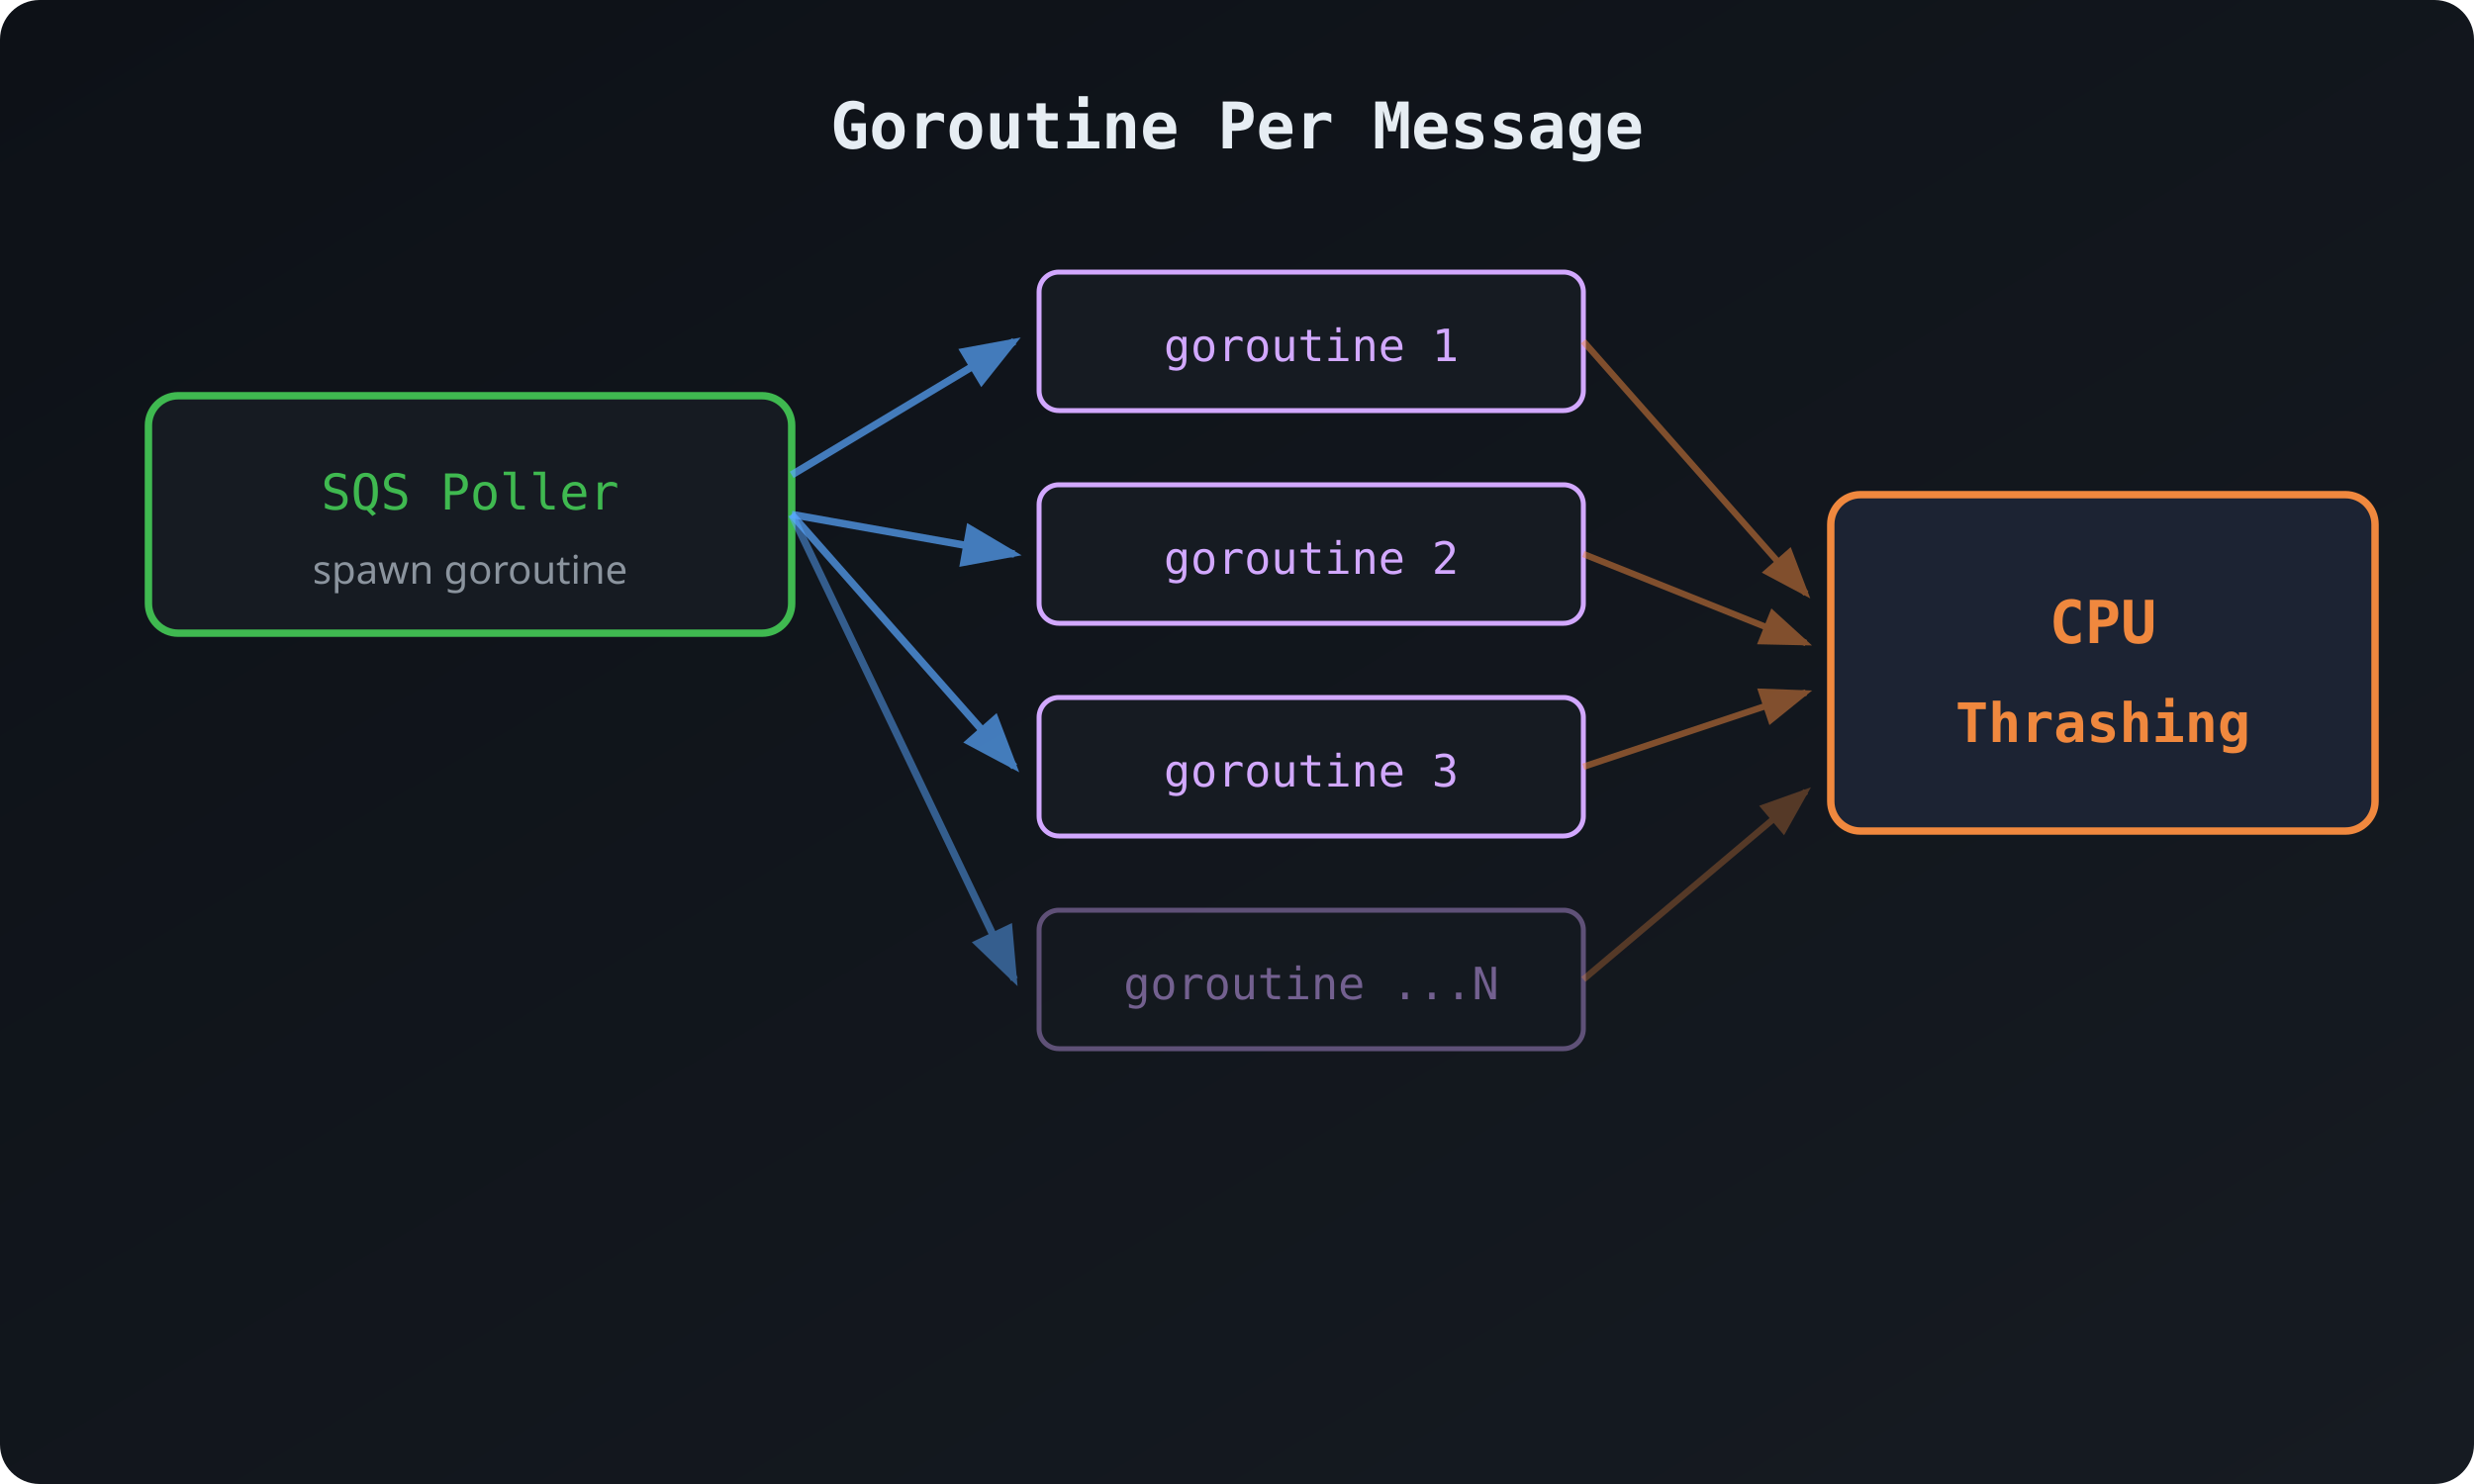
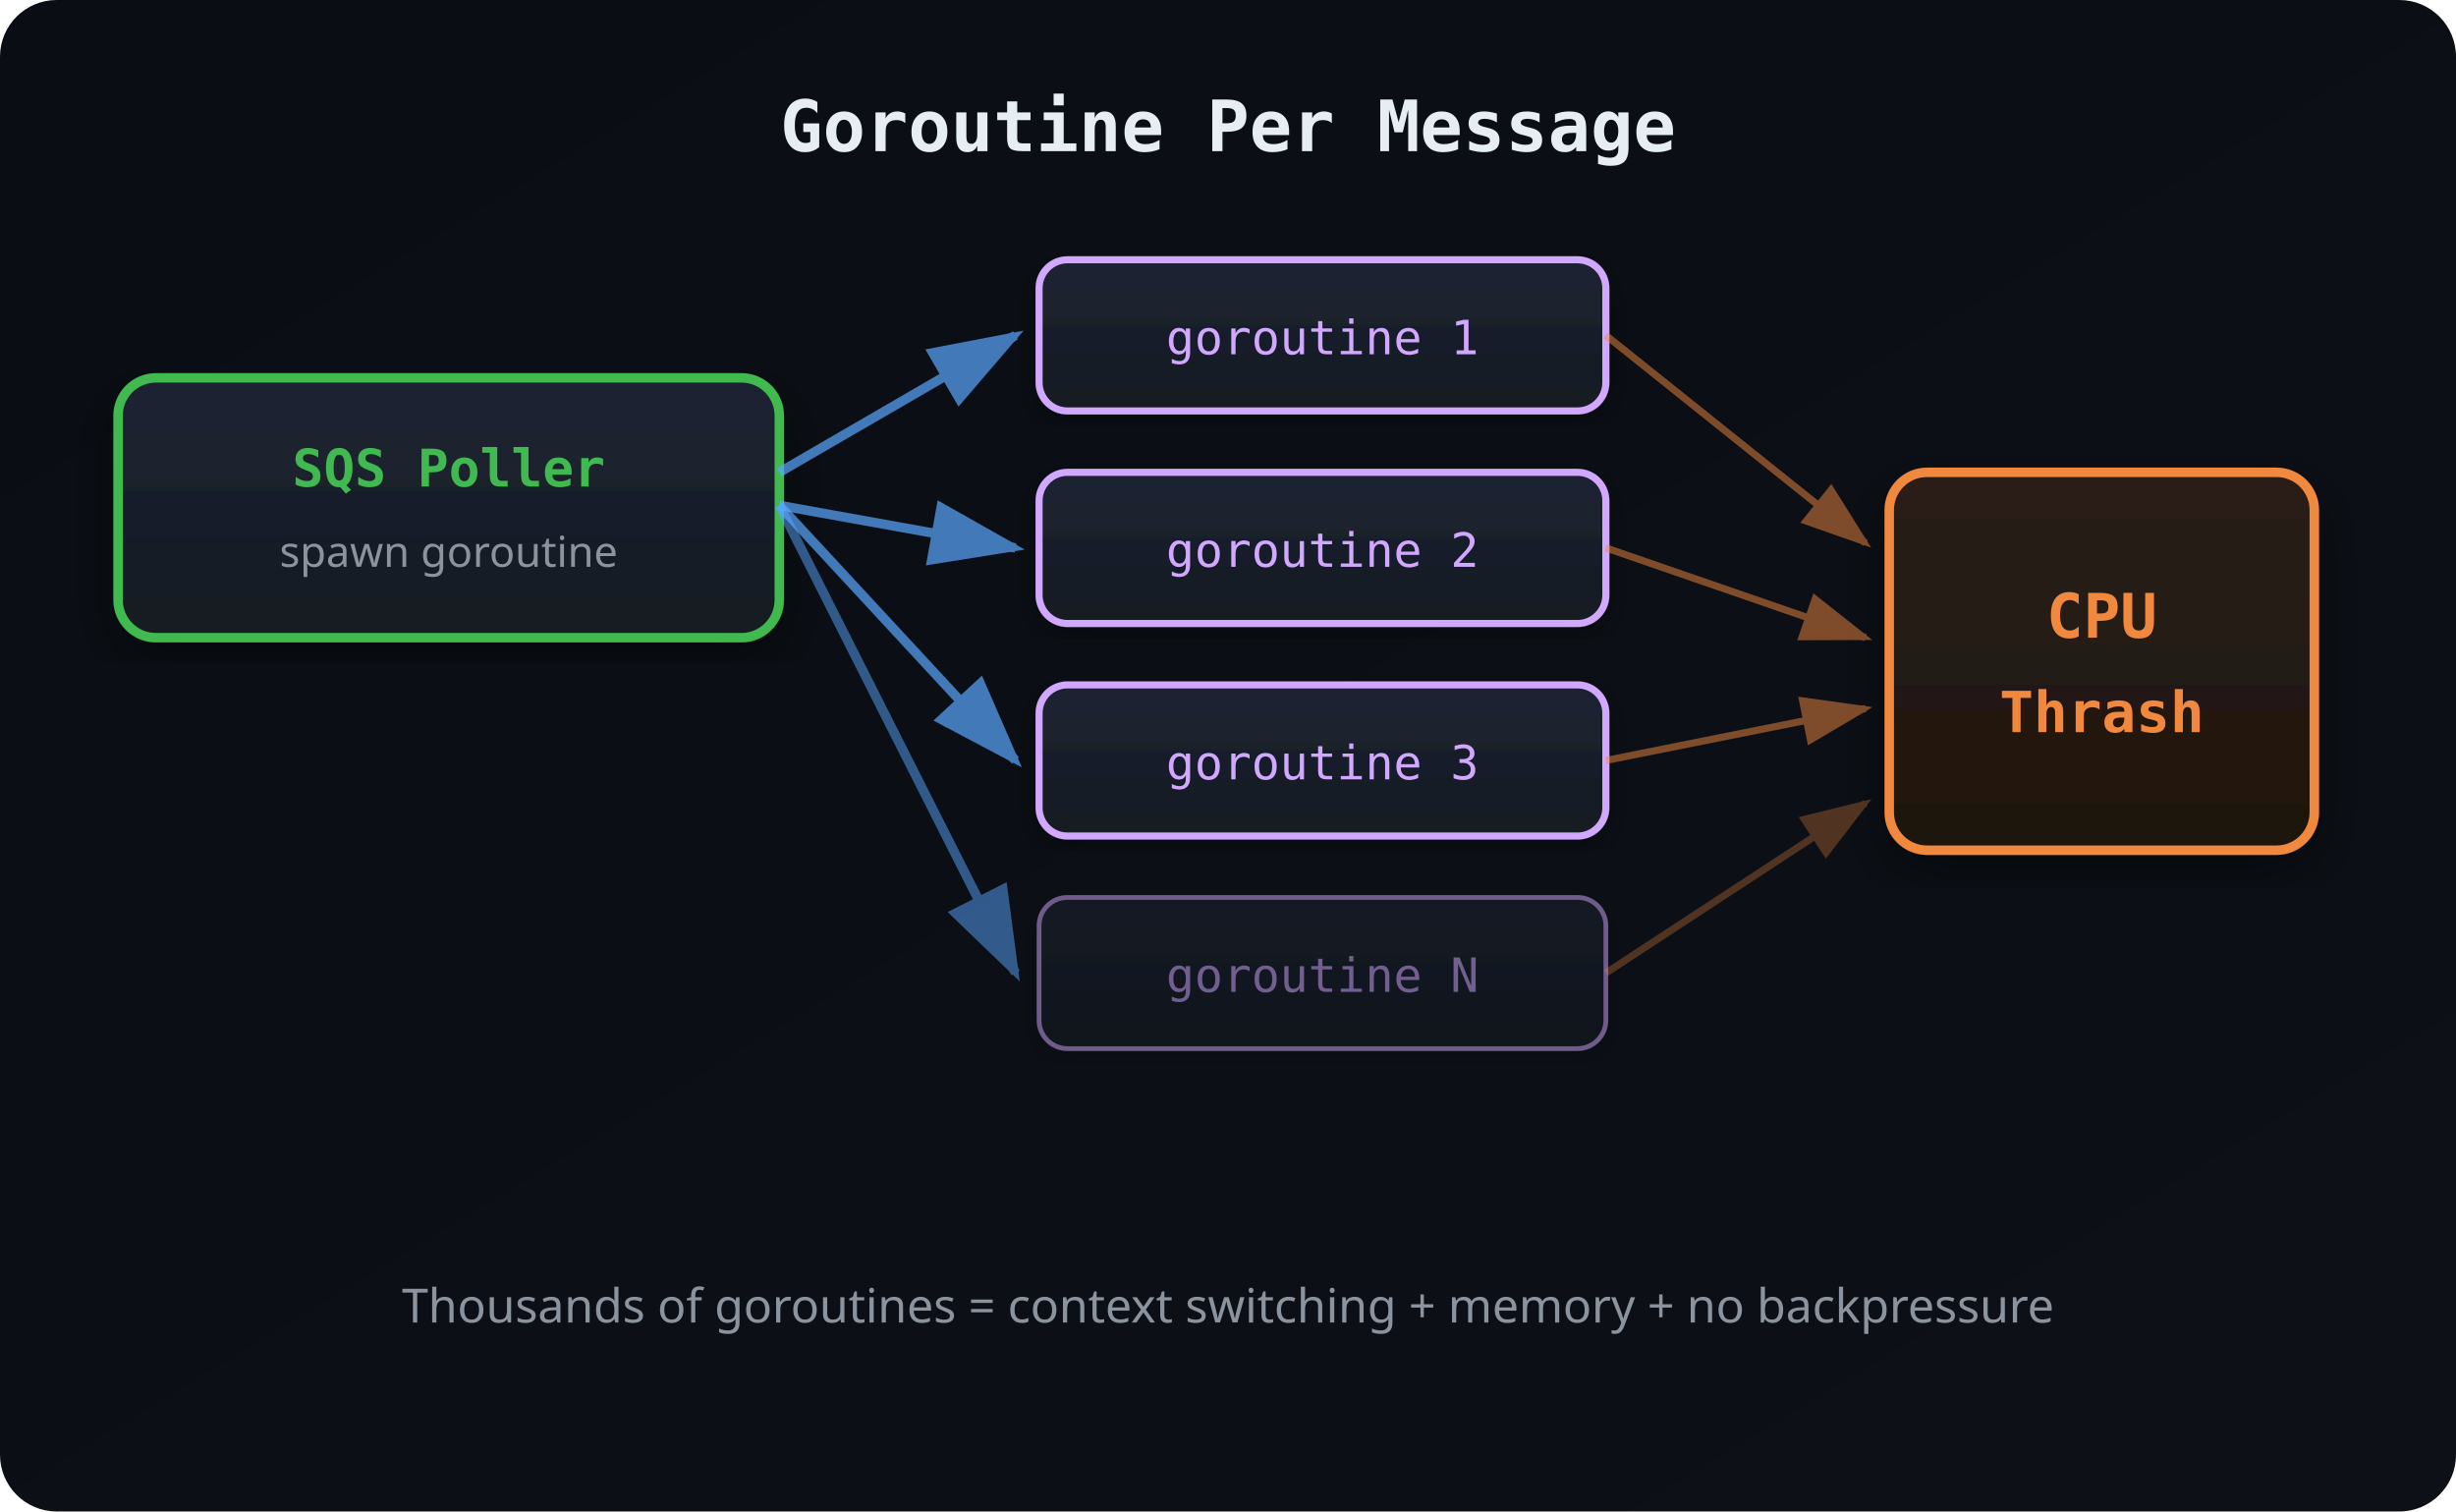
- <svg xmlns="http://www.w3.org/2000/svg" viewBox="0 0 500 300" width="500" height="300">
+ <svg xmlns="http://www.w3.org/2000/svg" viewBox="0 0 520 320" width="520" height="320">
  <defs>
    <linearGradient id="bg" x1="0%" y1="0%" x2="100%" y2="100%">
-       <stop offset="0%" stop-color="#0d1117" />
+       <stop offset="0%" stop-color="#0a0e14" />
+       <stop offset="100%" stop-color="#0d1117" />
+     </linearGradient>
+     <linearGradient id="card" x1="0%" y1="0%" x2="0%" y2="100%">
+       <stop offset="0%" stop-color="#1c2333" />
      <stop offset="100%" stop-color="#161b22" />
    </linearGradient>
-     <marker id="aBlue" markerWidth="8" markerHeight="6" refX="7" refY="3" orient="auto">
-       <polygon points="0 0,8 3,0 6" fill="#58a6ff" />
+     <linearGradient id="cardOrange" x1="0%" y1="0%" x2="0%" y2="100%">
+       <stop offset="0%" stop-color="#2a1e14" />
+       <stop offset="100%" stop-color="#1e1610" />
+     </linearGradient>
+     <filter id="shadow">
+       <feDropShadow dx="0" dy="4" stdDeviation="6" flood-color="#000" flood-opacity="0.5" />
+     </filter>
+     <filter id="shadow-sm">
+       <feDropShadow dx="0" dy="2" stdDeviation="3" flood-color="#000" flood-opacity="0.4" />
+     </filter>
+     <marker id="aBlue" markerWidth="10" markerHeight="7" refX="9" refY="3.5" orient="auto">
+       <polygon points="0 0,10 3.5,0 7" fill="#58a6ff" />
    </marker>
-     <marker id="aOrange" markerWidth="8" markerHeight="6" refX="7" refY="3" orient="auto">
-       <polygon points="0 0,8 3,0 6" fill="#f0883e" />
+     <marker id="aOrange" markerWidth="10" markerHeight="7" refX="9" refY="3.5" orient="auto">
+       <polygon points="0 0,10 3.5,0 7" fill="#f0883e" />
    </marker>
  </defs>
-   <rect width="500" height="300" rx="8" fill="url(#bg)" />
-   <text x="250" y="30" text-anchor="middle" font-family="SF Mono,Menlo,monospace" font-size="13" font-weight="bold" fill="#e6edf3">Goroutine Per Message</text>
-   <rect x="30" y="80" width="130" height="48" rx="6" fill="#161b22" stroke="#3fb950" stroke-width="1.5" />
-   <text x="95" y="103" text-anchor="middle" font-family="SF Mono,monospace" font-size="10" fill="#3fb950">SQS Poller</text>
-   <text x="95" y="118" text-anchor="middle" font-family="sans-serif" font-size="8" fill="#8b949e">spawn goroutine</text>
-   <rect x="210" y="55" width="110" height="28" rx="4" fill="#161b22" stroke="#d2a8ff" stroke-width="1" />
-   <text x="265" y="73" text-anchor="middle" font-family="SF Mono,monospace" font-size="9" fill="#d2a8ff">goroutine 1</text>
-   <rect x="210" y="98" width="110" height="28" rx="4" fill="#161b22" stroke="#d2a8ff" stroke-width="1" />
-   <text x="265" y="116" text-anchor="middle" font-family="SF Mono,monospace" font-size="9" fill="#d2a8ff">goroutine 2</text>
-   <rect x="210" y="141" width="110" height="28" rx="4" fill="#161b22" stroke="#d2a8ff" stroke-width="1" />
-   <text x="265" y="159" text-anchor="middle" font-family="SF Mono,monospace" font-size="9" fill="#d2a8ff">goroutine 3</text>
-   <rect x="210" y="184" width="110" height="28" rx="4" fill="#161b22" stroke="#d2a8ff" stroke-width="1" opacity="0.4" />
-   <text x="265" y="202" text-anchor="middle" font-family="SF Mono,monospace" font-size="9" fill="#d2a8ff" opacity="0.5">goroutine ...N</text>
-   <rect x="370" y="100" width="110" height="68" rx="6" fill="#1c2333" stroke="#f0883e" stroke-width="1.5" />
-   <text x="425" y="130" text-anchor="middle" font-family="SF Mono,monospace" font-size="12" font-weight="bold" fill="#f0883e">CPU</text>
-   <text x="425" y="150" text-anchor="middle" font-family="SF Mono,monospace" font-size="11" font-weight="bold" fill="#f0883e">Thrashing</text>
-   <line x1="160" y1="96" x2="205" y2="69" stroke="#58a6ff" stroke-width="1.5" marker-end="url(#aBlue)" opacity="0.7" />
-   <line x1="160" y1="104" x2="205" y2="112" stroke="#58a6ff" stroke-width="1.5" marker-end="url(#aBlue)" opacity="0.7" />
-   <line x1="160" y1="104" x2="205" y2="155" stroke="#58a6ff" stroke-width="1.5" marker-end="url(#aBlue)" opacity="0.7" />
-   <line x1="160" y1="104" x2="205" y2="198" stroke="#58a6ff" stroke-width="1.5" marker-end="url(#aBlue)" opacity="0.5" />
-   <line x1="320" y1="69" x2="365" y2="120" stroke="#f0883e" stroke-width="1.3" marker-end="url(#aOrange)" opacity="0.5" />
-   <line x1="320" y1="112" x2="365" y2="130" stroke="#f0883e" stroke-width="1.3" marker-end="url(#aOrange)" opacity="0.5" />
-   <line x1="320" y1="155" x2="365" y2="140" stroke="#f0883e" stroke-width="1.3" marker-end="url(#aOrange)" opacity="0.5" />
-   <line x1="320" y1="198" x2="365" y2="160" stroke="#f0883e" stroke-width="1.3" marker-end="url(#aOrange)" opacity="0.3" />
+   <rect width="520" height="320" rx="12" fill="url(#bg)" />
+   <text x="260" y="32" text-anchor="middle" font-family="SF Mono,Menlo,Consolas,monospace" font-size="15" font-weight="bold" fill="#e6edf3">Goroutine Per Message</text>
+   <rect x="25" y="80" width="140" height="55" rx="8" fill="url(#card)" stroke="#3fb950" stroke-width="2" filter="url(#shadow)" />
+   <text x="95" y="103" text-anchor="middle" font-family="SF Mono,Menlo,Consolas,monospace" font-size="11" font-weight="bold" fill="#3fb950">SQS Poller</text>
+   <text x="95" y="120" text-anchor="middle" font-family="sans-serif" font-size="9" fill="#8b949e">spawn goroutine</text>
+   <rect x="220" y="55" width="120" height="32" rx="6" fill="url(#card)" stroke="#d2a8ff" stroke-width="1.5" filter="url(#shadow-sm)" />
+   <text x="280" y="75" text-anchor="middle" font-family="SF Mono,Menlo,monospace" font-size="10" fill="#d2a8ff">goroutine 1</text>
+   <rect x="220" y="100" width="120" height="32" rx="6" fill="url(#card)" stroke="#d2a8ff" stroke-width="1.5" filter="url(#shadow-sm)" />
+   <text x="280" y="120" text-anchor="middle" font-family="SF Mono,Menlo,monospace" font-size="10" fill="#d2a8ff">goroutine 2</text>
+   <rect x="220" y="145" width="120" height="32" rx="6" fill="url(#card)" stroke="#d2a8ff" stroke-width="1.5" filter="url(#shadow-sm)" />
+   <text x="280" y="165" text-anchor="middle" font-family="SF Mono,Menlo,monospace" font-size="10" fill="#d2a8ff">goroutine 3</text>
+   <rect x="220" y="190" width="120" height="32" rx="6" fill="url(#card)" stroke="#d2a8ff" stroke-width="1" opacity="0.5" filter="url(#shadow-sm)" />
+   <text x="280" y="210" text-anchor="middle" font-family="SF Mono,Menlo,monospace" font-size="10" fill="#d2a8ff" opacity="0.5">goroutine N</text>
+   <rect x="400" y="100" width="90" height="80" rx="8" fill="url(#cardOrange)" stroke="#f0883e" stroke-width="2" filter="url(#shadow)" />
+   <text x="445" y="135" text-anchor="middle" font-family="SF Mono,Menlo,Consolas,monospace" font-size="13" font-weight="bold" fill="#f0883e">CPU</text>
+   <text x="445" y="155" text-anchor="middle" font-family="SF Mono,Menlo,Consolas,monospace" font-size="12" font-weight="bold" fill="#f0883e">Thrash</text>
+   <line x1="165" y1="100" x2="215" y2="71" stroke="#58a6ff" stroke-width="2" marker-end="url(#aBlue)" opacity="0.7" />
+   <line x1="165" y1="107" x2="215" y2="116" stroke="#58a6ff" stroke-width="2" marker-end="url(#aBlue)" opacity="0.7" />
+   <line x1="165" y1="107" x2="215" y2="161" stroke="#58a6ff" stroke-width="2" marker-end="url(#aBlue)" opacity="0.7" />
+   <line x1="165" y1="107" x2="215" y2="206" stroke="#58a6ff" stroke-width="2" marker-end="url(#aBlue)" opacity="0.5" />
+   <line x1="340" y1="71" x2="395" y2="115" stroke="#f0883e" stroke-width="1.5" marker-end="url(#aOrange)" opacity="0.5" />
+   <line x1="340" y1="116" x2="395" y2="135" stroke="#f0883e" stroke-width="1.5" marker-end="url(#aOrange)" opacity="0.5" />
+   <line x1="340" y1="161" x2="395" y2="150" stroke="#f0883e" stroke-width="1.5" marker-end="url(#aOrange)" opacity="0.5" />
+   <line x1="340" y1="206" x2="395" y2="170" stroke="#f0883e" stroke-width="1.5" marker-end="url(#aOrange)" opacity="0.3" />
+   <text x="260" y="280" text-anchor="middle" font-family="sans-serif" font-size="10" fill="#8b949e">Thousands of goroutines = context switching + memory + no backpressure</text>
</svg>
